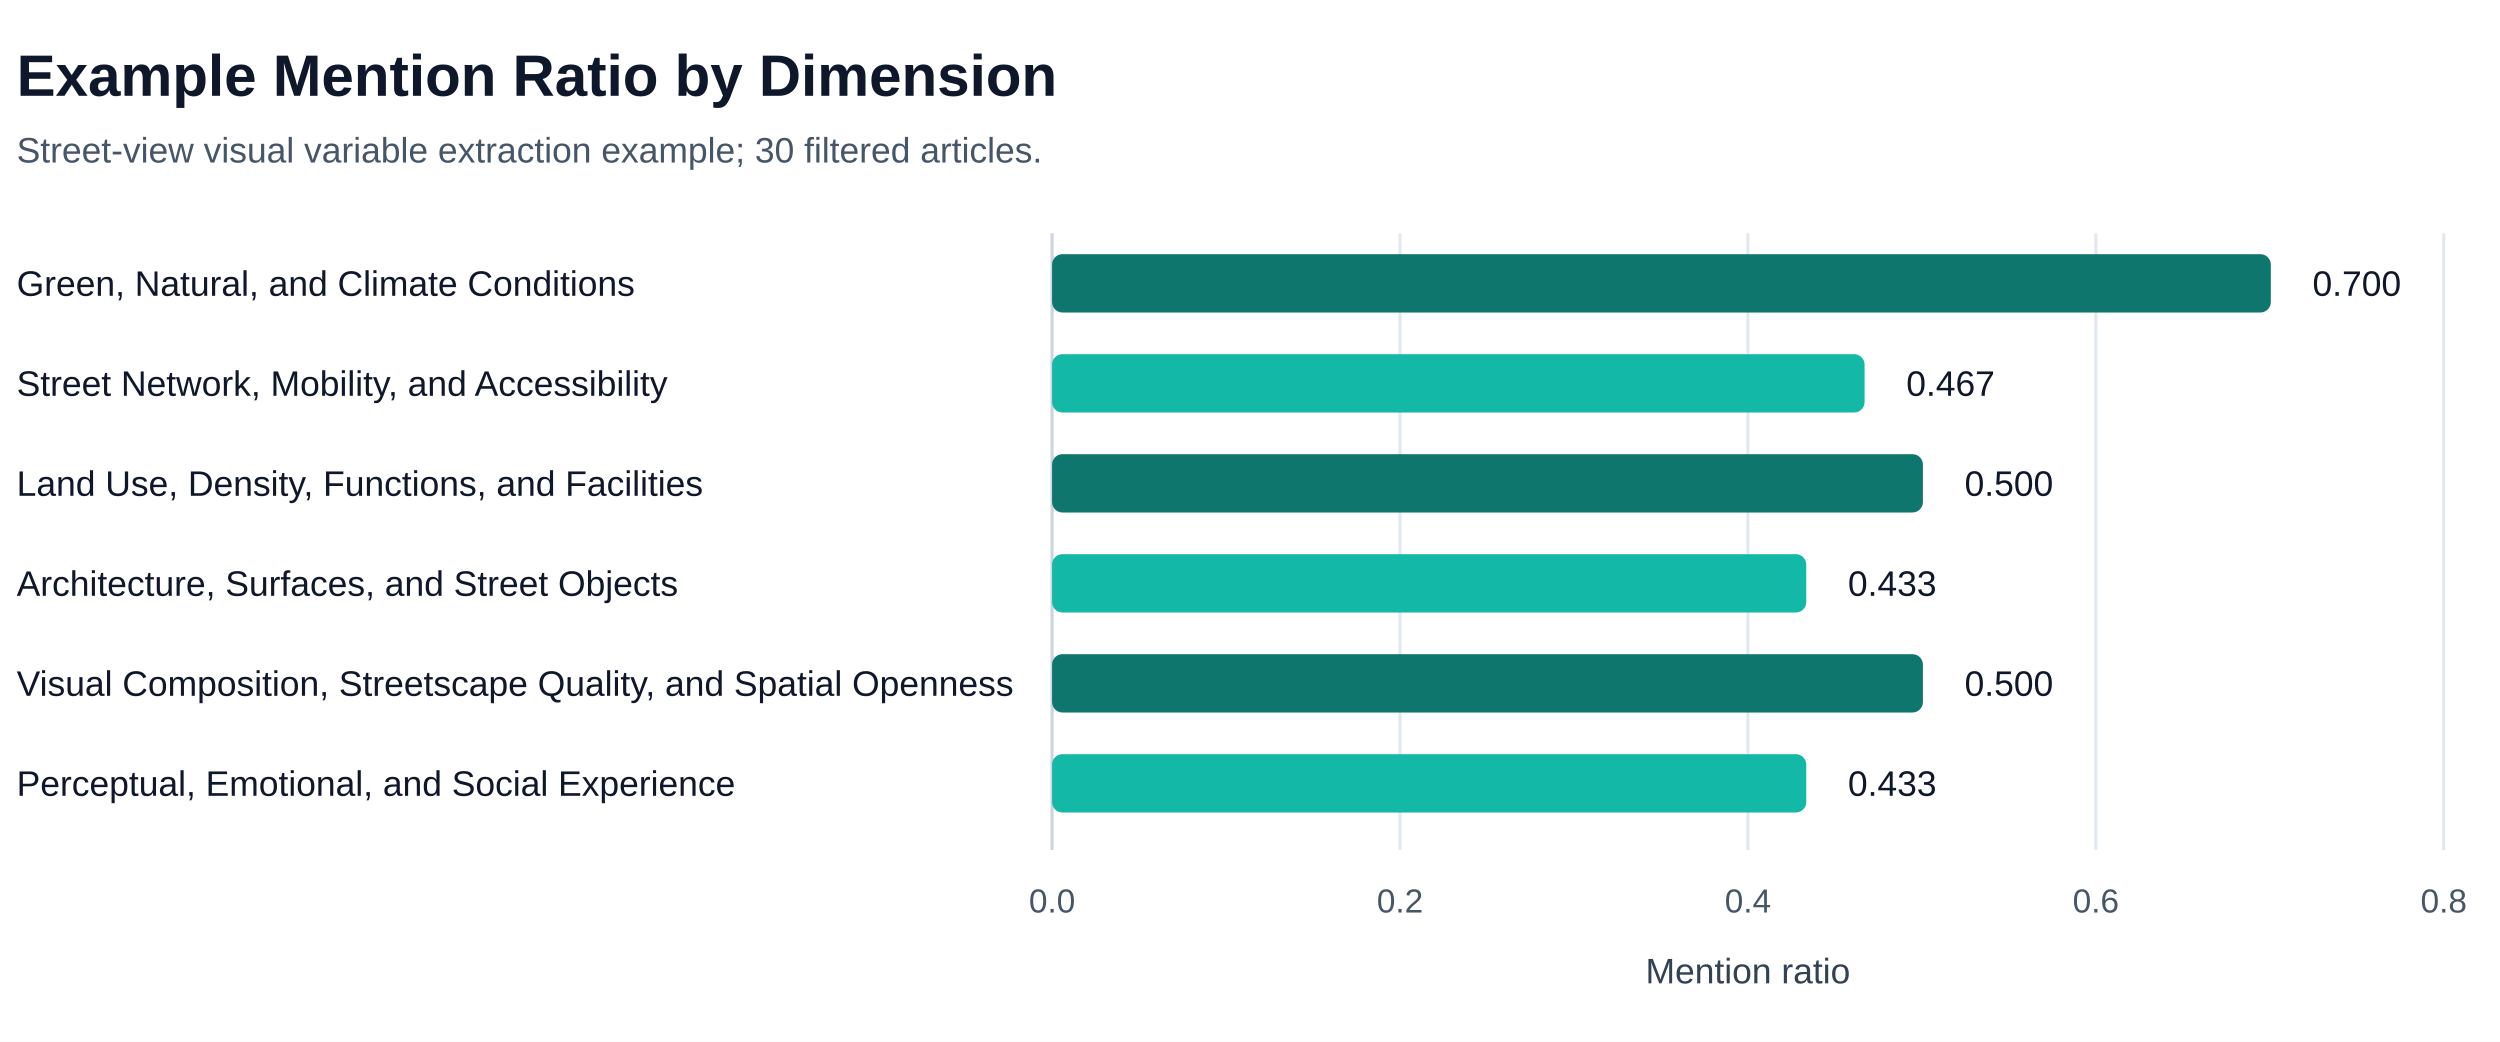
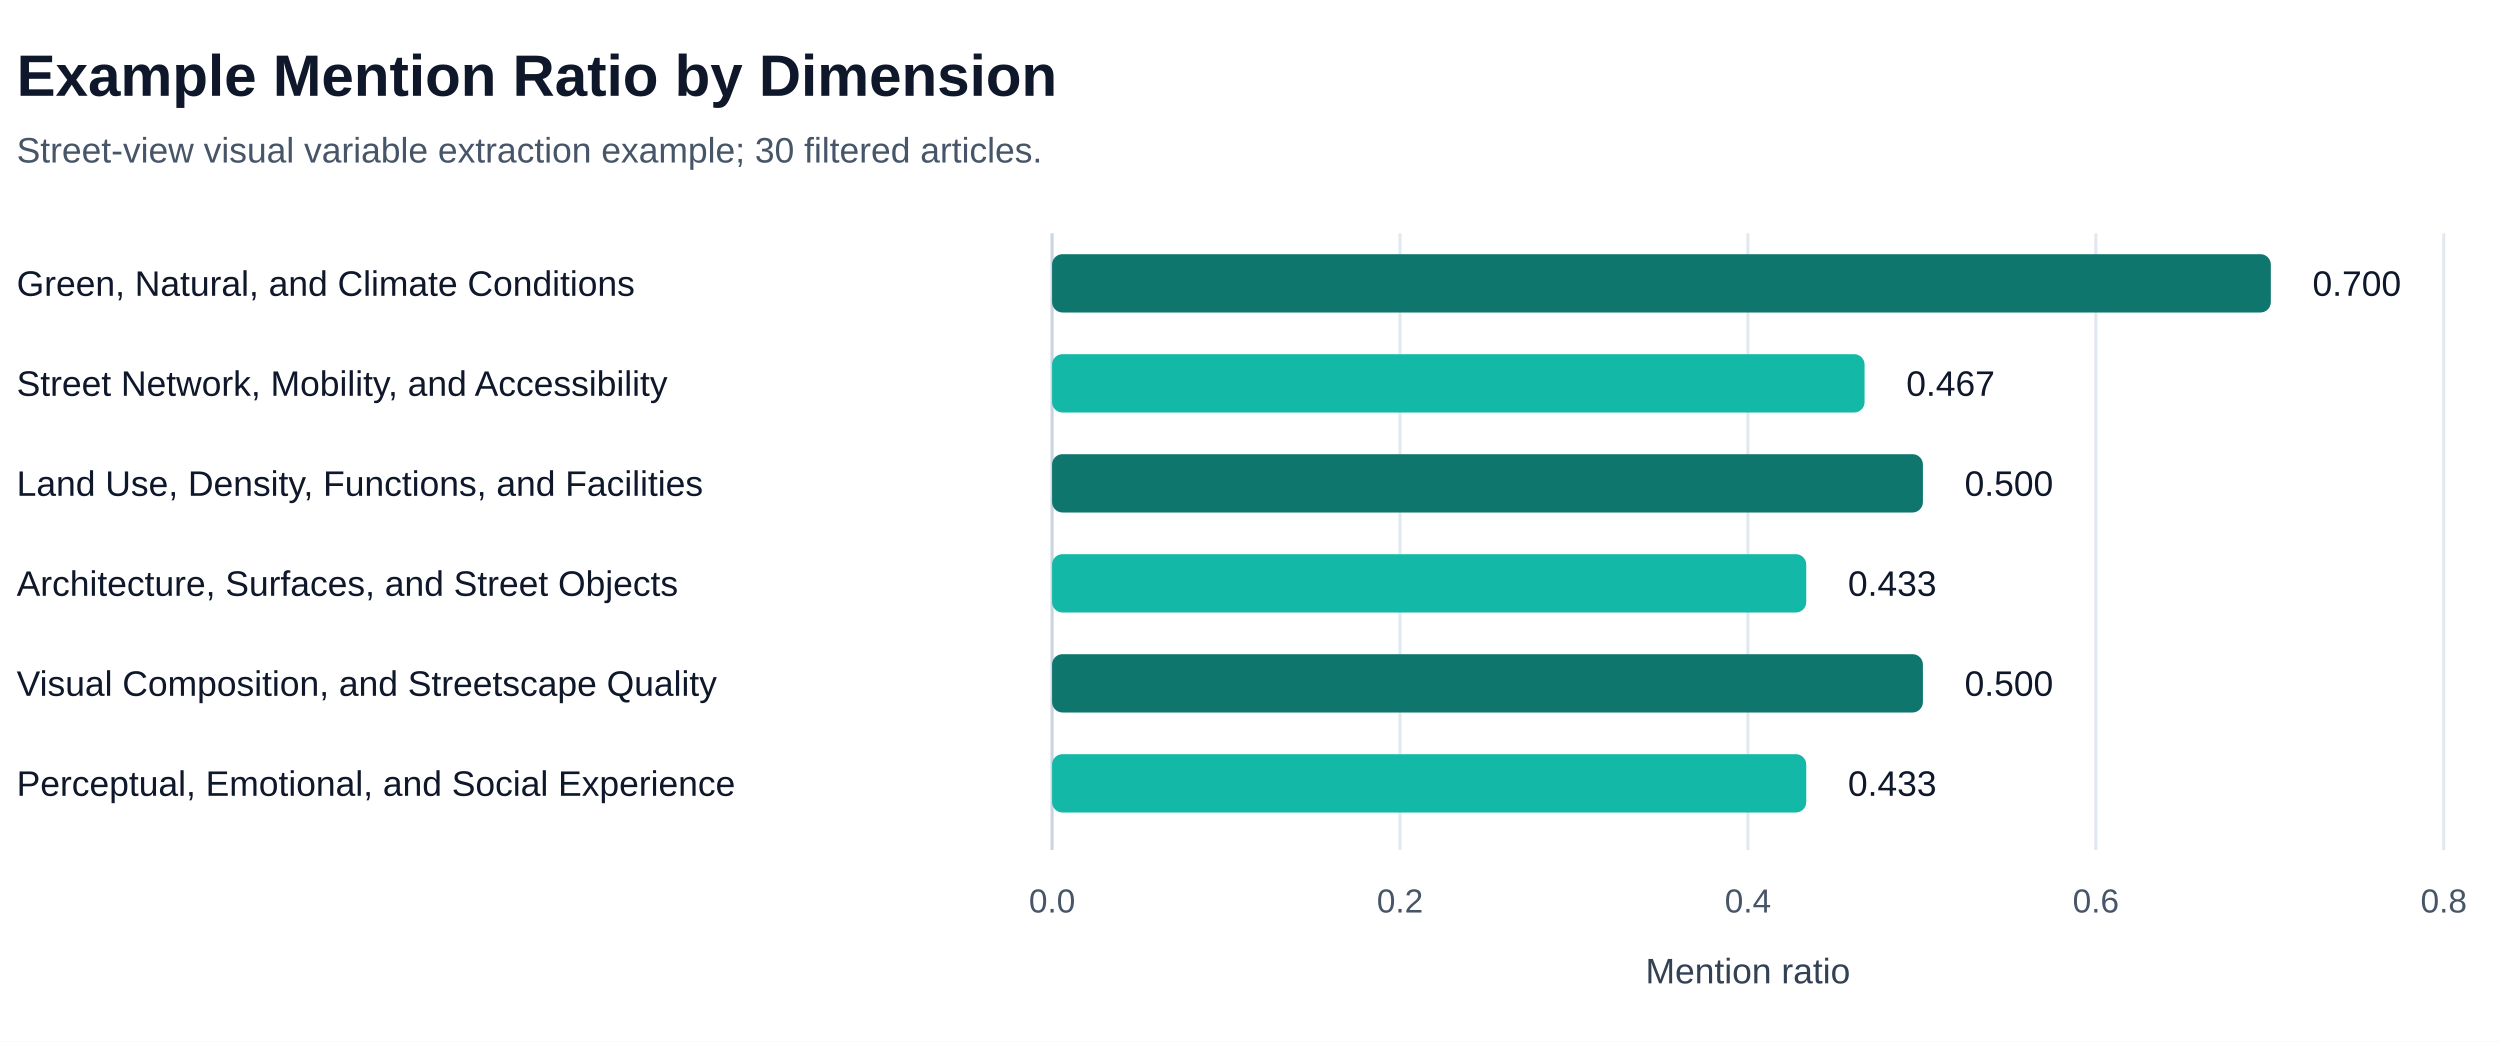
<svg xmlns="http://www.w3.org/2000/svg" viewBox="0 0 1200 500" width="100%" role="img" aria-labelledby="title desc">
  <rect width="1200" height="500" fill="#ffffff" />
  <text x="8" y="46" font-family="Arial, sans-serif" font-size="28" font-weight="700" fill="#0f172a">Example Mention Ratio by Dimension</text>
  <text x="8" y="78" font-family="Arial, sans-serif" font-size="17" fill="#475569">Street-view visual variable extraction example; 30 filtered articles.</text>
  <line x1="505" y1="112" x2="505" y2="408" stroke="#cbd5e1" stroke-width="1.5" />
  <line x1="672" y1="112" x2="672" y2="408" stroke="#e2e8f0" stroke-width="1.5" />
  <line x1="839" y1="112" x2="839" y2="408" stroke="#e2e8f0" stroke-width="1.5" />
  <line x1="1006" y1="112" x2="1006" y2="408" stroke="#e2e8f0" stroke-width="1.5" />
  <line x1="1173" y1="112" x2="1173" y2="408" stroke="#e2e8f0" stroke-width="1.5" />
  <text x="505" y="438" text-anchor="middle" font-family="Arial, sans-serif" font-size="16" fill="#475569">0.0</text>
  <text x="672" y="438" text-anchor="middle" font-family="Arial, sans-serif" font-size="16" fill="#475569">0.2</text>
  <text x="839" y="438" text-anchor="middle" font-family="Arial, sans-serif" font-size="16" fill="#475569">0.4</text>
  <text x="1006" y="438" text-anchor="middle" font-family="Arial, sans-serif" font-size="16" fill="#475569">0.6</text>
  <text x="1173" y="438" text-anchor="middle" font-family="Arial, sans-serif" font-size="16" fill="#475569">0.8</text>
  <text x="839" y="472" text-anchor="middle" font-family="Arial, sans-serif" font-size="17" fill="#334155">Mention ratio</text>
  <text x="8" y="142" font-family="Arial, sans-serif" font-size="17" fill="#0f172a">Green, Natural, and Climate Conditions</text>
  <rect x="505" y="122" width="585" height="28" rx="5" fill="#0f766e" />
  <text x="1110" y="142" font-family="Arial, sans-serif" font-size="17" fill="#0f172a">0.700</text>
  <text x="8" y="190" font-family="Arial, sans-serif" font-size="17" fill="#0f172a">Street Network, Mobility, and Accessibility</text>
  <rect x="505" y="170" width="390" height="28" rx="5" fill="#14b8a6" />
  <text x="915" y="190" font-family="Arial, sans-serif" font-size="17" fill="#0f172a">0.467</text>
  <text x="8" y="238" font-family="Arial, sans-serif" font-size="17" fill="#0f172a">Land Use, Density, Functions, and Facilities</text>
  <rect x="505" y="218" width="418" height="28" rx="5" fill="#0f766e" />
  <text x="943" y="238" font-family="Arial, sans-serif" font-size="17" fill="#0f172a">0.500</text>
  <text x="8" y="286" font-family="Arial, sans-serif" font-size="17" fill="#0f172a">Architecture, Surfaces, and Street Objects</text>
  <rect x="505" y="266" width="362" height="28" rx="5" fill="#14b8a6" />
  <text x="887" y="286" font-family="Arial, sans-serif" font-size="17" fill="#0f172a">0.433</text>
-   <text x="8" y="334" font-family="Arial, sans-serif" font-size="17" fill="#0f172a">Visual Composition, Streetscape Quality, and Spatial Openness</text>
+   <text x="8" y="334" font-family="Arial, sans-serif" font-size="17" fill="#0f172a">Visual Composition, and Streetscape Quality</text>
  <rect x="505" y="314" width="418" height="28" rx="5" fill="#0f766e" />
  <text x="943" y="334" font-family="Arial, sans-serif" font-size="17" fill="#0f172a">0.500</text>
  <text x="8" y="382" font-family="Arial, sans-serif" font-size="17" fill="#0f172a">Perceptual, Emotional, and Social Experience</text>
  <rect x="505" y="362" width="362" height="28" rx="5" fill="#14b8a6" />
  <text x="887" y="382" font-family="Arial, sans-serif" font-size="17" fill="#0f172a">0.433</text>
</svg>
